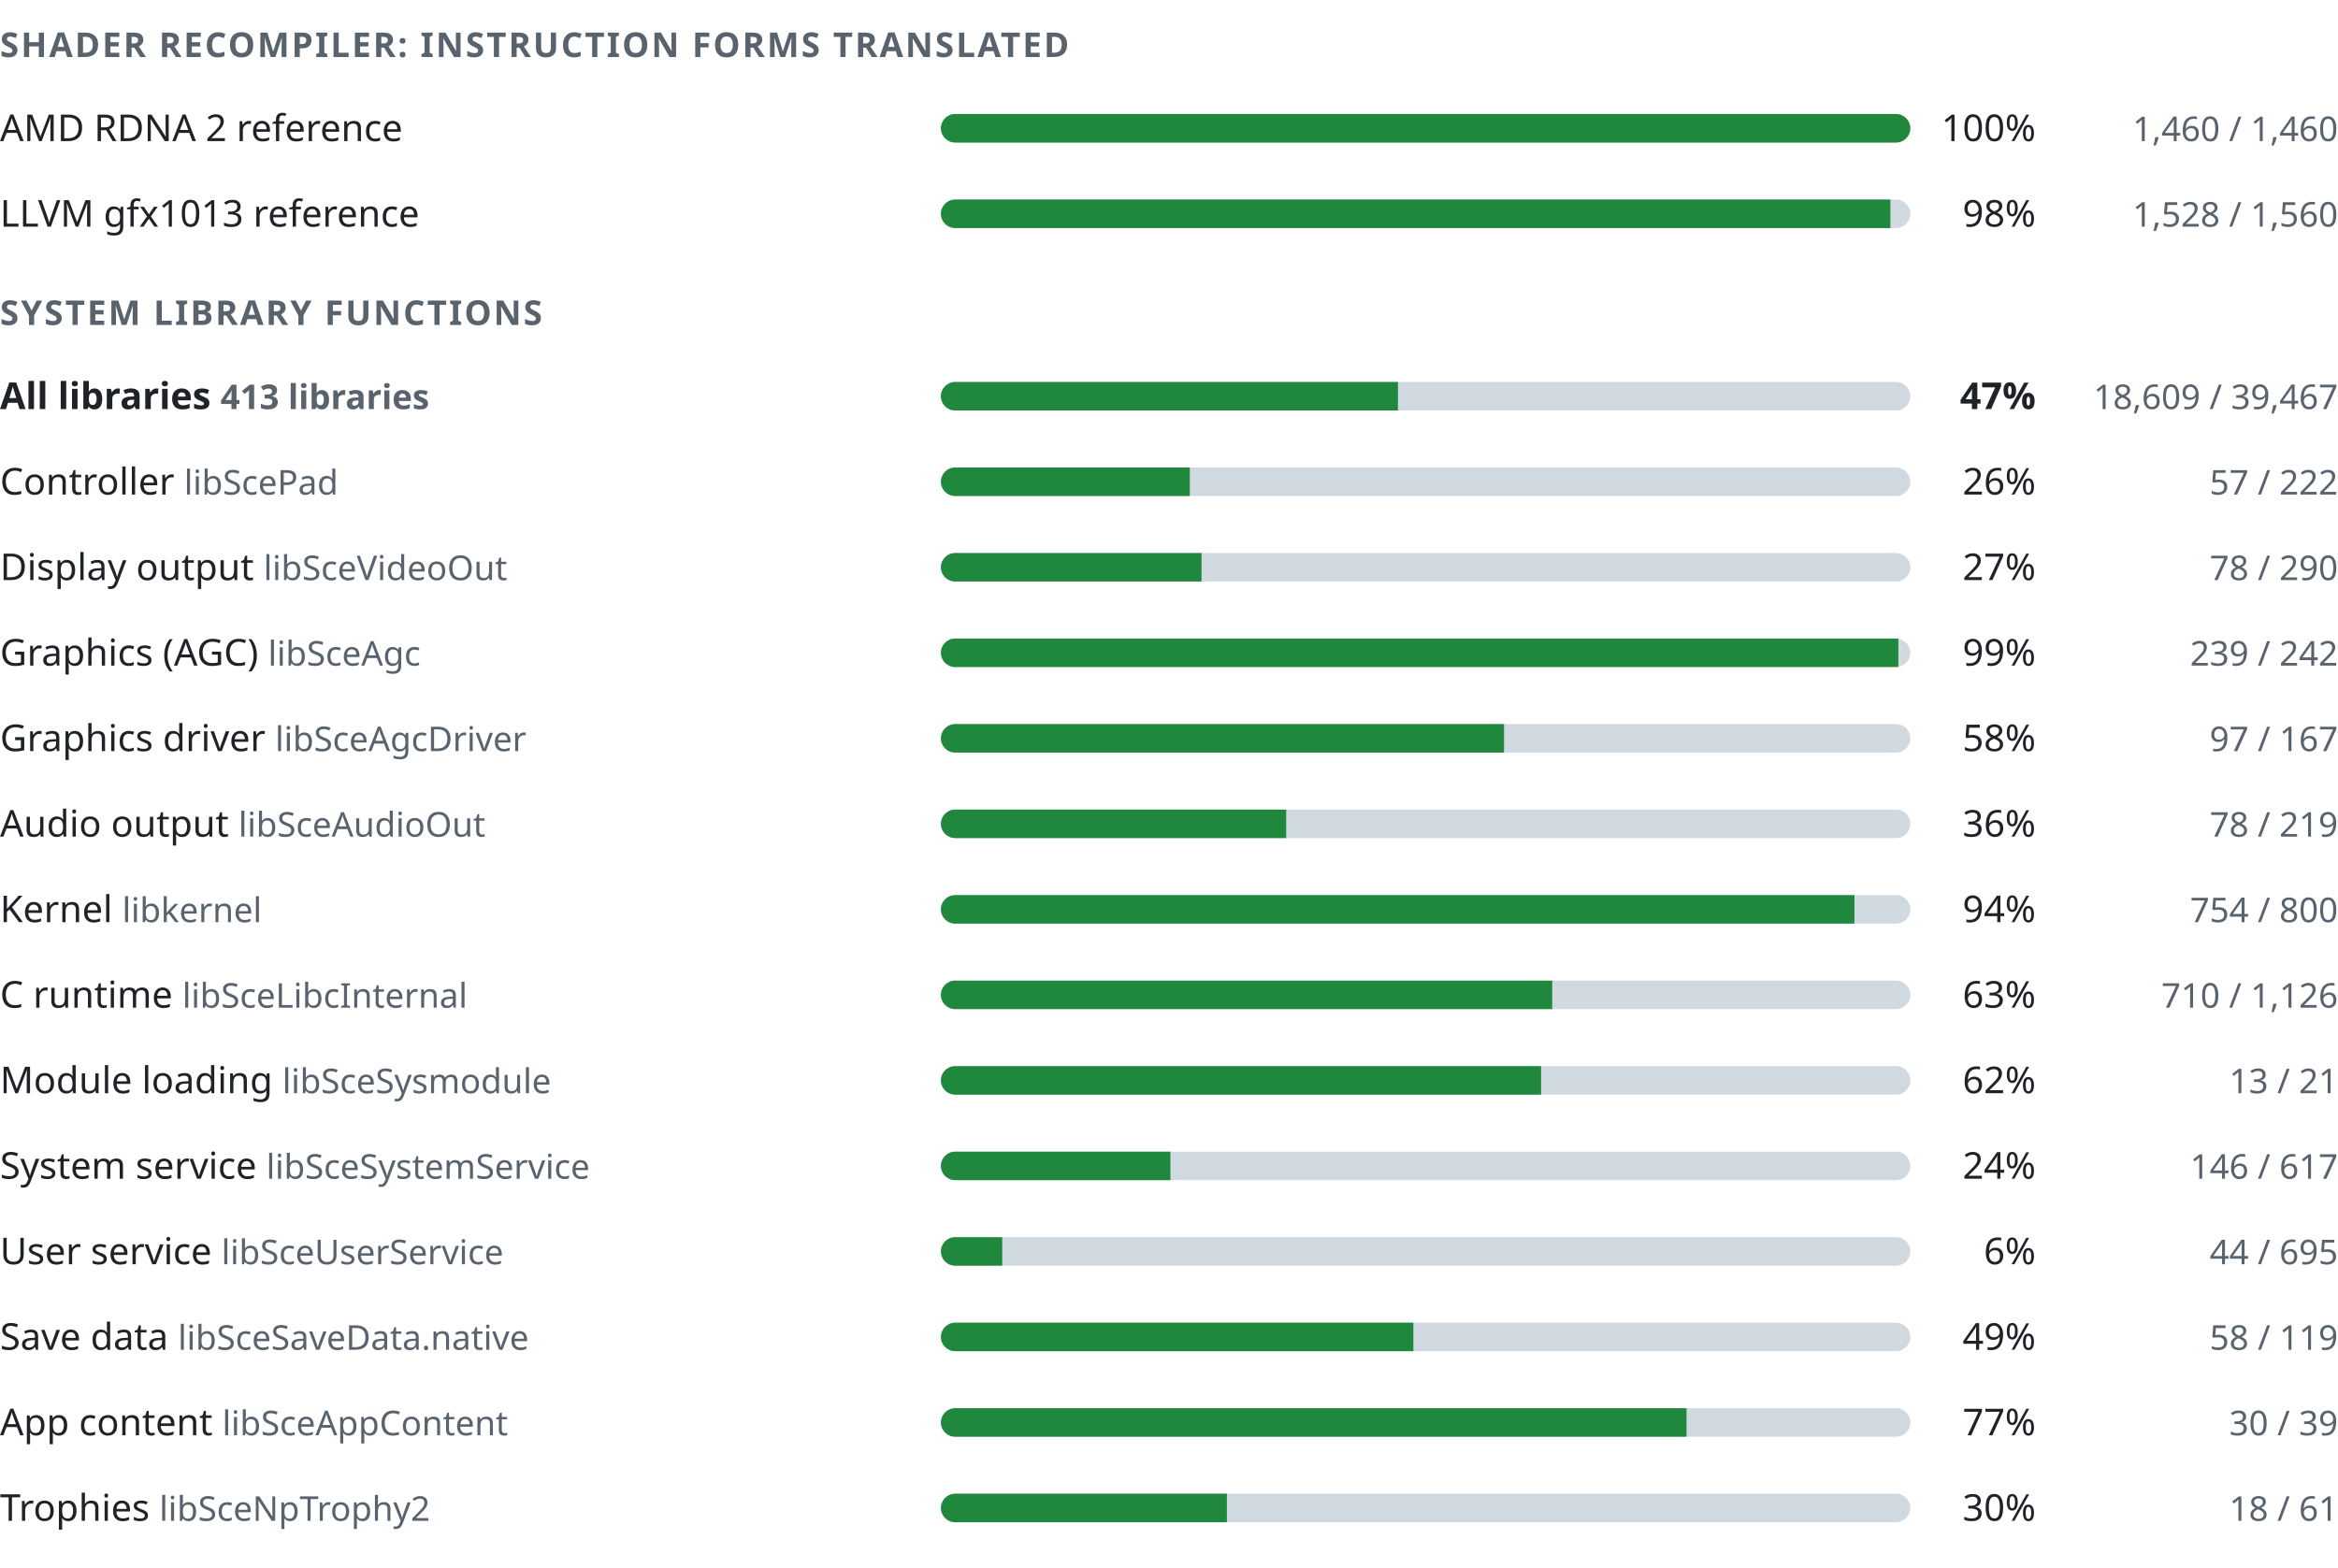
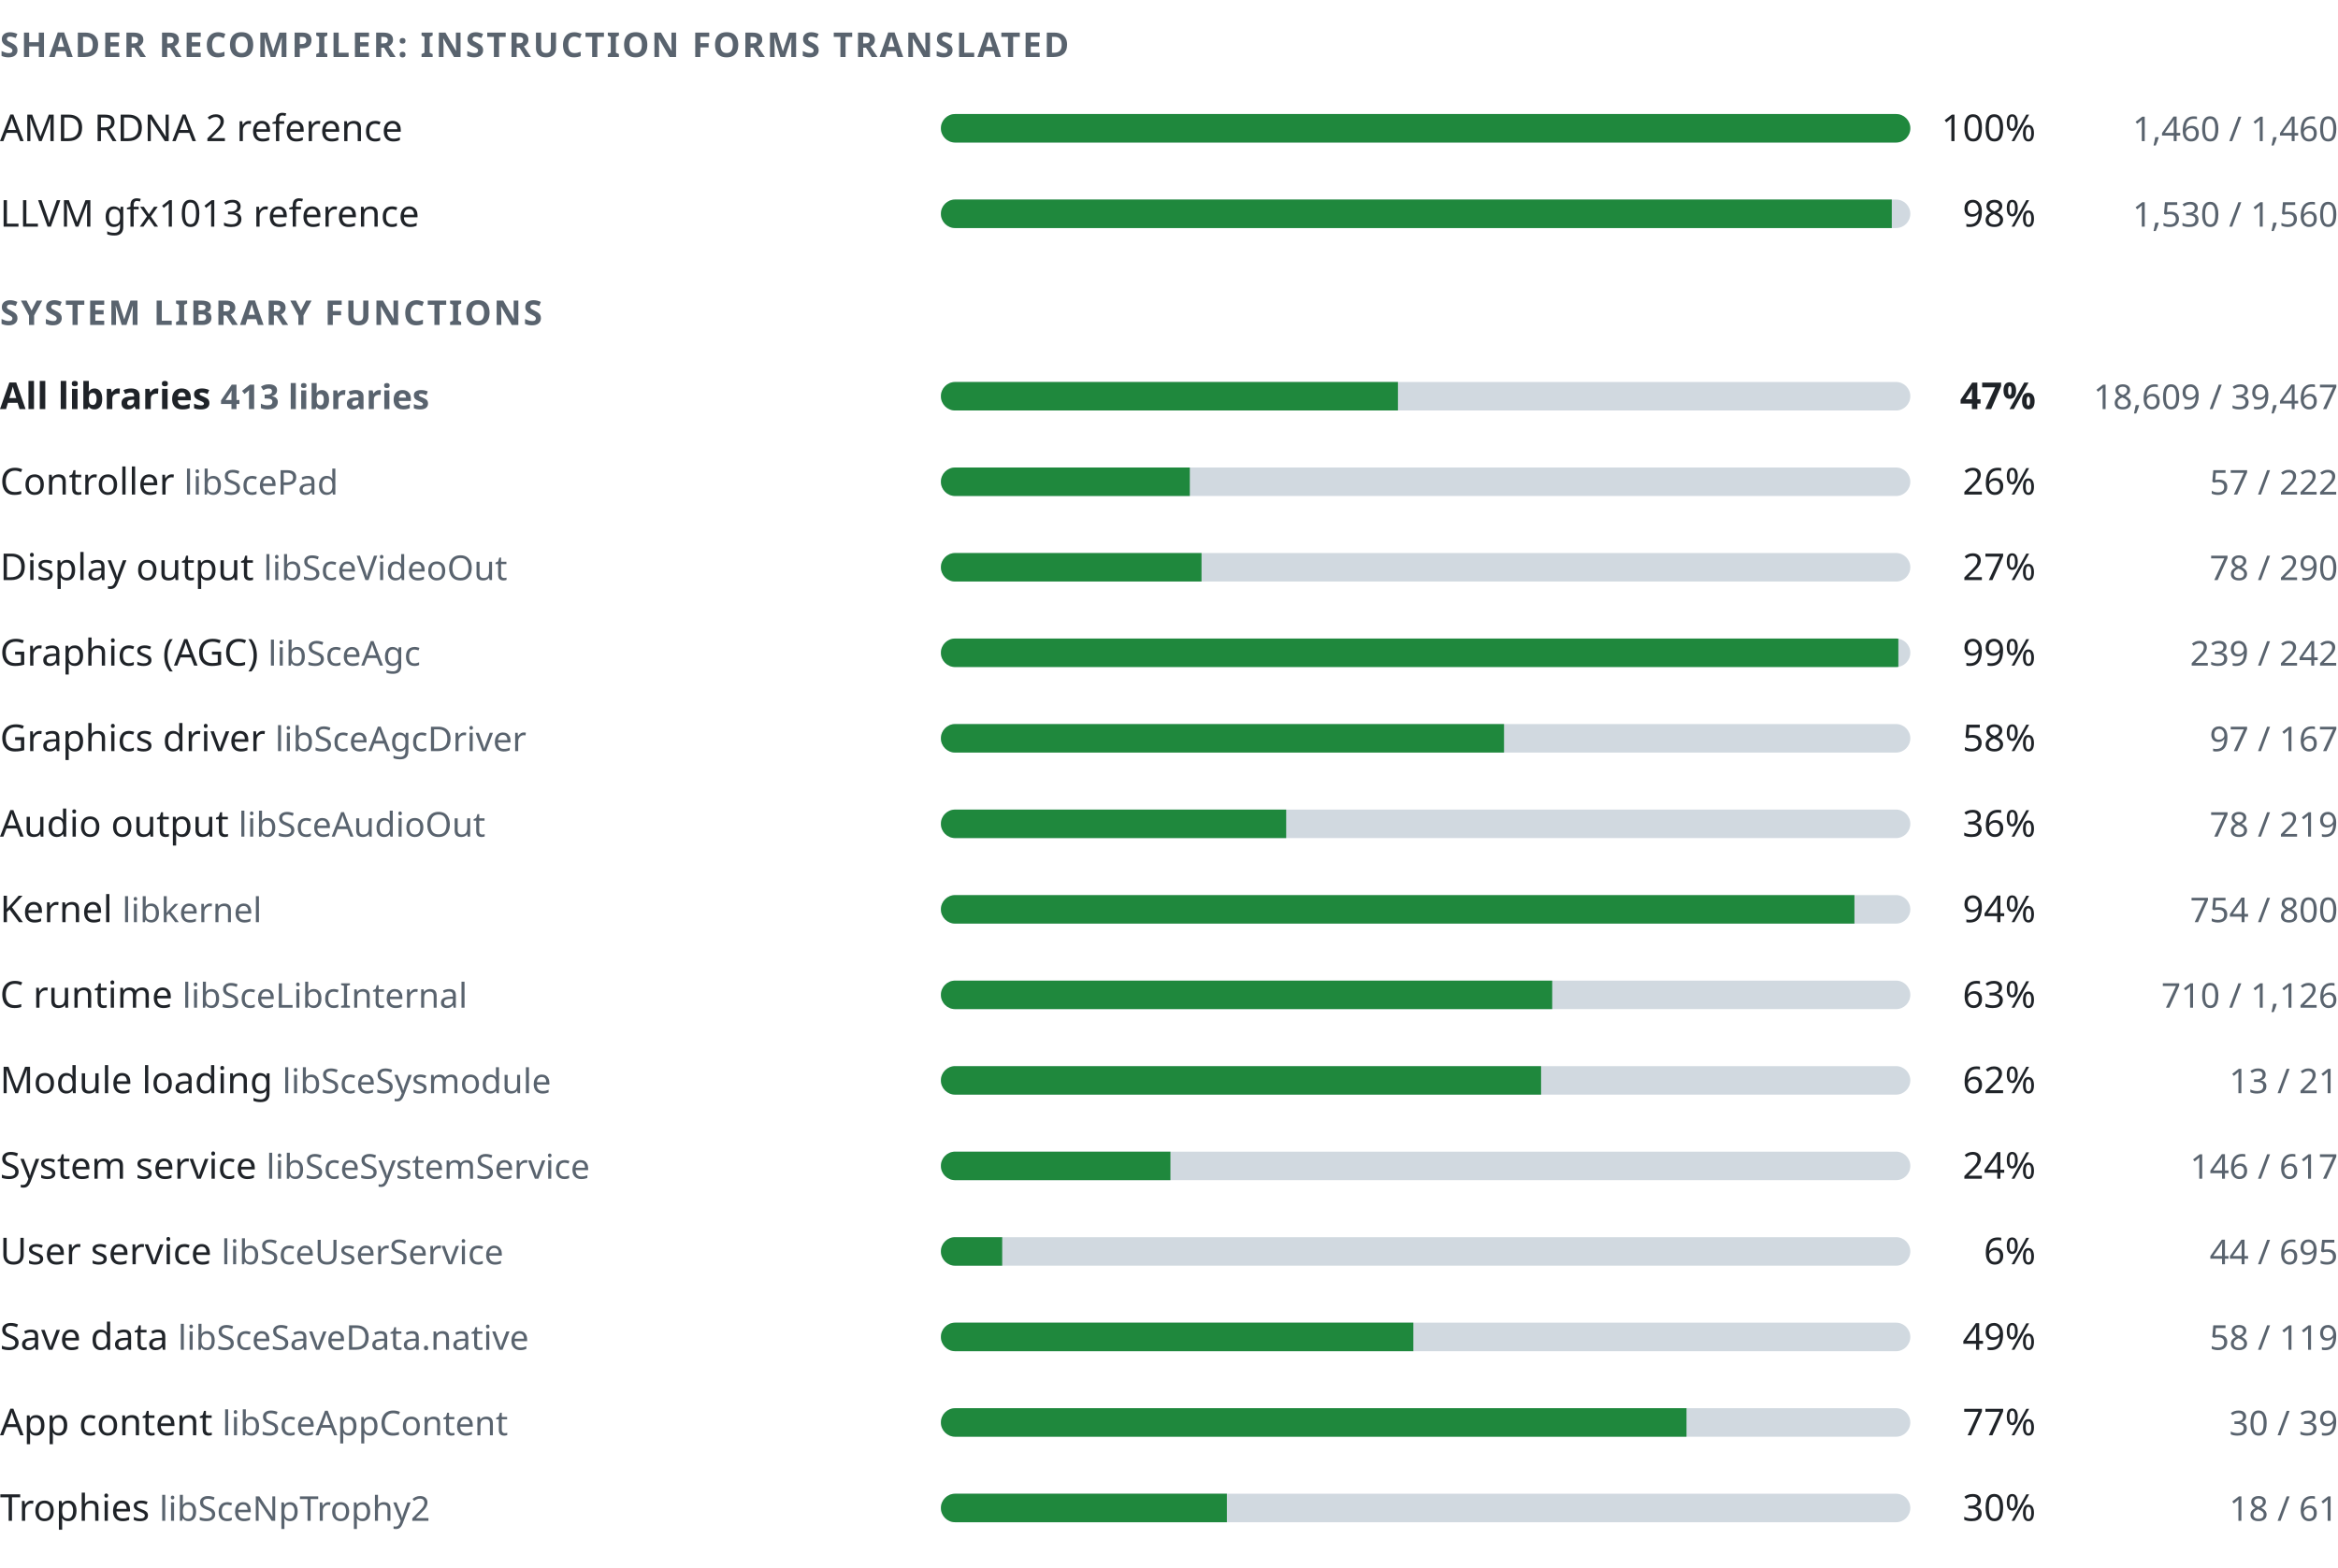
- <svg xmlns="http://www.w3.org/2000/svg" width="820" height="550" viewBox="0 0 820 550" role="img" aria-label="AnyPS5 at 17f36dc: shaders and system library functions">
+ <svg xmlns="http://www.w3.org/2000/svg" width="820" height="550" viewBox="0 0 820 550" role="img" aria-label="AnyPS5 at 45a0194: shaders and system library functions">
  <style>
  text { font-family: -apple-system, BlinkMacSystemFont, "Segoe UI", "Noto Sans", Helvetica, Arial, sans-serif; font-size: 13px; fill: #1f2328; }
  .sub { fill: #59636e; font-size: 12px; }
  .num { font-variant-numeric: tabular-nums; }
  .strong { font-weight: 600; }
  .group { font-size: 12px; font-weight: 600; fill: #59636e; letter-spacing: 0.06em; }
  .track { fill: #d1d9e0; }
  .done { fill: #1f883d; }
  .rule { stroke: #d1d9e0; }
</style>
  <defs>
    <pattern id="blocked" width="6" height="6" patternUnits="userSpaceOnUse" patternTransform="rotate(45)">
      <rect width="6" height="6" fill="#cf222e" opacity="0.35" />
      <rect width="3" height="6" fill="#cf222e" />
    </pattern>
  </defs>
  <text class="group" x="0" y="20.0">SHADER RECOMPILER: INSTRUCTION FORMS TRANSLATED</text>
  <text class="" x="0" y="49.5">AMD RDNA 2 reference</text>
  <clipPath id="bar40">
    <rect x="330" y="40.0" width="340" height="10" rx="5.0" />
  </clipPath>
  <g clip-path="url(#bar40)">
    <rect class="track" x="330" y="40.0" width="340" height="10" />
    <rect class="done" x="330" y="40.0" width="340.0" height="10" />
  </g>
  <text class="num" x="714" y="49.5" text-anchor="end">100%</text>
  <text class="num sub" x="820" y="49.5" text-anchor="end">1,460 / 1,460</text>
  <text class="" x="0" y="79.5">LLVM gfx1013 reference</text>
  <clipPath id="bar70">
    <rect x="330" y="70.0" width="340" height="10" rx="5.0" />
  </clipPath>
  <g clip-path="url(#bar70)">
    <rect class="track" x="330" y="70.0" width="340" height="10" />
-     <rect class="done" x="330" y="70.0" width="333.0" height="10" />
+     <rect class="done" x="330" y="70.0" width="333.5" height="10" />
  </g>
  <text class="num" x="714" y="79.5" text-anchor="end">98%</text>
-   <text class="num sub" x="820" y="79.5" text-anchor="end">1,528 / 1,560</text>
+   <text class="num sub" x="820" y="79.5" text-anchor="end">1,530 / 1,560</text>
  <text class="group" x="0" y="114.0">SYSTEM LIBRARY FUNCTIONS</text>
  <text class="strong" x="0" y="143.5">All libraries <tspan class="sub">413 libraries</tspan>
  </text>
  <clipPath id="bar134">
    <rect x="330" y="134.0" width="340" height="10" rx="5.0" />
  </clipPath>
  <g clip-path="url(#bar134)">
    <rect class="track" x="330" y="134.0" width="340" height="10" />
    <rect class="done" x="330" y="134.0" width="160.3" height="10" />
  </g>
  <text class="num strong" x="714" y="143.5" text-anchor="end">47%</text>
  <text class="num sub" x="820" y="143.5" text-anchor="end">18,609 / 39,467</text>
  <text class="" x="0" y="173.5">Controller <tspan class="sub">libScePad</tspan>
  </text>
  <clipPath id="bar164">
    <rect x="330" y="164.0" width="340" height="10" rx="5.0" />
  </clipPath>
  <g clip-path="url(#bar164)">
    <rect class="track" x="330" y="164.0" width="340" height="10" />
    <rect class="done" x="330" y="164.0" width="87.3" height="10" />
  </g>
  <text class="num" x="714" y="173.5" text-anchor="end">26%</text>
  <text class="num sub" x="820" y="173.5" text-anchor="end">57 / 222</text>
  <text class="" x="0" y="203.5">Display output <tspan class="sub">libSceVideoOut</tspan>
  </text>
  <clipPath id="bar194">
    <rect x="330" y="194.0" width="340" height="10" rx="5.0" />
  </clipPath>
  <g clip-path="url(#bar194)">
    <rect class="track" x="330" y="194.0" width="340" height="10" />
    <rect class="done" x="330" y="194.0" width="91.4" height="10" />
  </g>
  <text class="num" x="714" y="203.5" text-anchor="end">27%</text>
  <text class="num sub" x="820" y="203.5" text-anchor="end">78 / 290</text>
  <text class="" x="0" y="233.5">Graphics (AGC) <tspan class="sub">libSceAgc</tspan>
  </text>
  <clipPath id="bar224">
    <rect x="330" y="224.0" width="340" height="10" rx="5.0" />
  </clipPath>
  <g clip-path="url(#bar224)">
    <rect class="track" x="330" y="224.0" width="340" height="10" />
    <rect class="done" x="330" y="224.0" width="335.8" height="10" />
  </g>
  <text class="num" x="714" y="233.5" text-anchor="end">99%</text>
  <text class="num sub" x="820" y="233.5" text-anchor="end">239 / 242</text>
  <text class="" x="0" y="263.5">Graphics driver <tspan class="sub">libSceAgcDriver</tspan>
  </text>
  <clipPath id="bar254">
    <rect x="330" y="254.0" width="340" height="10" rx="5.0" />
  </clipPath>
  <g clip-path="url(#bar254)">
    <rect class="track" x="330" y="254.0" width="340" height="10" />
    <rect class="done" x="330" y="254.0" width="197.5" height="10" />
  </g>
  <text class="num" x="714" y="263.5" text-anchor="end">58%</text>
  <text class="num sub" x="820" y="263.5" text-anchor="end">97 / 167</text>
  <text class="" x="0" y="293.5">Audio output <tspan class="sub">libSceAudioOut</tspan>
  </text>
  <clipPath id="bar284">
    <rect x="330" y="284.0" width="340" height="10" rx="5.0" />
  </clipPath>
  <g clip-path="url(#bar284)">
    <rect class="track" x="330" y="284.0" width="340" height="10" />
    <rect class="done" x="330" y="284.0" width="121.1" height="10" />
  </g>
  <text class="num" x="714" y="293.5" text-anchor="end">36%</text>
  <text class="num sub" x="820" y="293.5" text-anchor="end">78 / 219</text>
  <text class="" x="0" y="323.5">Kernel <tspan class="sub">libkernel</tspan>
  </text>
  <clipPath id="bar314">
    <rect x="330" y="314.0" width="340" height="10" rx="5.0" />
  </clipPath>
  <g clip-path="url(#bar314)">
    <rect class="track" x="330" y="314.0" width="340" height="10" />
    <rect class="done" x="330" y="314.0" width="320.4" height="10" />
  </g>
  <text class="num" x="714" y="323.5" text-anchor="end">94%</text>
  <text class="num sub" x="820" y="323.5" text-anchor="end">754 / 800</text>
  <text class="" x="0" y="353.5">C runtime <tspan class="sub">libSceLibcInternal</tspan>
  </text>
  <clipPath id="bar344">
    <rect x="330" y="344.0" width="340" height="10" rx="5.0" />
  </clipPath>
  <g clip-path="url(#bar344)">
    <rect class="track" x="330" y="344.0" width="340" height="10" />
    <rect class="done" x="330" y="344.0" width="214.4" height="10" />
  </g>
  <text class="num" x="714" y="353.5" text-anchor="end">63%</text>
  <text class="num sub" x="820" y="353.5" text-anchor="end">710 / 1,126</text>
  <text class="" x="0" y="383.5">Module loading <tspan class="sub">libSceSysmodule</tspan>
  </text>
  <clipPath id="bar374">
    <rect x="330" y="374.0" width="340" height="10" rx="5.0" />
  </clipPath>
  <g clip-path="url(#bar374)">
    <rect class="track" x="330" y="374.0" width="340" height="10" />
    <rect class="done" x="330" y="374.0" width="210.5" height="10" />
  </g>
  <text class="num" x="714" y="383.5" text-anchor="end">62%</text>
  <text class="num sub" x="820" y="383.5" text-anchor="end">13 / 21</text>
  <text class="" x="0" y="413.5">System service <tspan class="sub">libSceSystemService</tspan>
  </text>
  <clipPath id="bar404">
    <rect x="330" y="404.0" width="340" height="10" rx="5.0" />
  </clipPath>
  <g clip-path="url(#bar404)">
    <rect class="track" x="330" y="404.0" width="340" height="10" />
    <rect class="done" x="330" y="404.0" width="80.5" height="10" />
  </g>
  <text class="num" x="714" y="413.5" text-anchor="end">24%</text>
  <text class="num sub" x="820" y="413.5" text-anchor="end">146 / 617</text>
  <text class="" x="0" y="443.5">User service <tspan class="sub">libSceUserService</tspan>
  </text>
  <clipPath id="bar434">
    <rect x="330" y="434.0" width="340" height="10" rx="5.0" />
  </clipPath>
  <g clip-path="url(#bar434)">
    <rect class="track" x="330" y="434.0" width="340" height="10" />
    <rect class="done" x="330" y="434.0" width="21.5" height="10" />
  </g>
  <text class="num" x="714" y="443.5" text-anchor="end">6%</text>
  <text class="num sub" x="820" y="443.5" text-anchor="end">44 / 695</text>
  <text class="" x="0" y="473.5">Save data <tspan class="sub">libSceSaveData.native</tspan>
  </text>
  <clipPath id="bar464">
    <rect x="330" y="464.0" width="340" height="10" rx="5.0" />
  </clipPath>
  <g clip-path="url(#bar464)">
    <rect class="track" x="330" y="464.0" width="340" height="10" />
    <rect class="done" x="330" y="464.0" width="165.7" height="10" />
  </g>
  <text class="num" x="714" y="473.5" text-anchor="end">49%</text>
  <text class="num sub" x="820" y="473.5" text-anchor="end">58 / 119</text>
  <text class="" x="0" y="503.5">App content <tspan class="sub">libSceAppContent</tspan>
  </text>
  <clipPath id="bar494">
    <rect x="330" y="494.0" width="340" height="10" rx="5.0" />
  </clipPath>
  <g clip-path="url(#bar494)">
    <rect class="track" x="330" y="494.0" width="340" height="10" />
    <rect class="done" x="330" y="494.0" width="261.5" height="10" />
  </g>
  <text class="num" x="714" y="503.5" text-anchor="end">77%</text>
  <text class="num sub" x="820" y="503.5" text-anchor="end">30 / 39</text>
  <text class="" x="0" y="533.5">Trophies <tspan class="sub">libSceNpTrophy2</tspan>
  </text>
  <clipPath id="bar524">
    <rect x="330" y="524.0" width="340" height="10" rx="5.0" />
  </clipPath>
  <g clip-path="url(#bar524)">
    <rect class="track" x="330" y="524.0" width="340" height="10" />
    <rect class="done" x="330" y="524.0" width="100.3" height="10" />
  </g>
  <text class="num" x="714" y="533.5" text-anchor="end">30%</text>
  <text class="num sub" x="820" y="533.5" text-anchor="end">18 / 61</text>
</svg>
